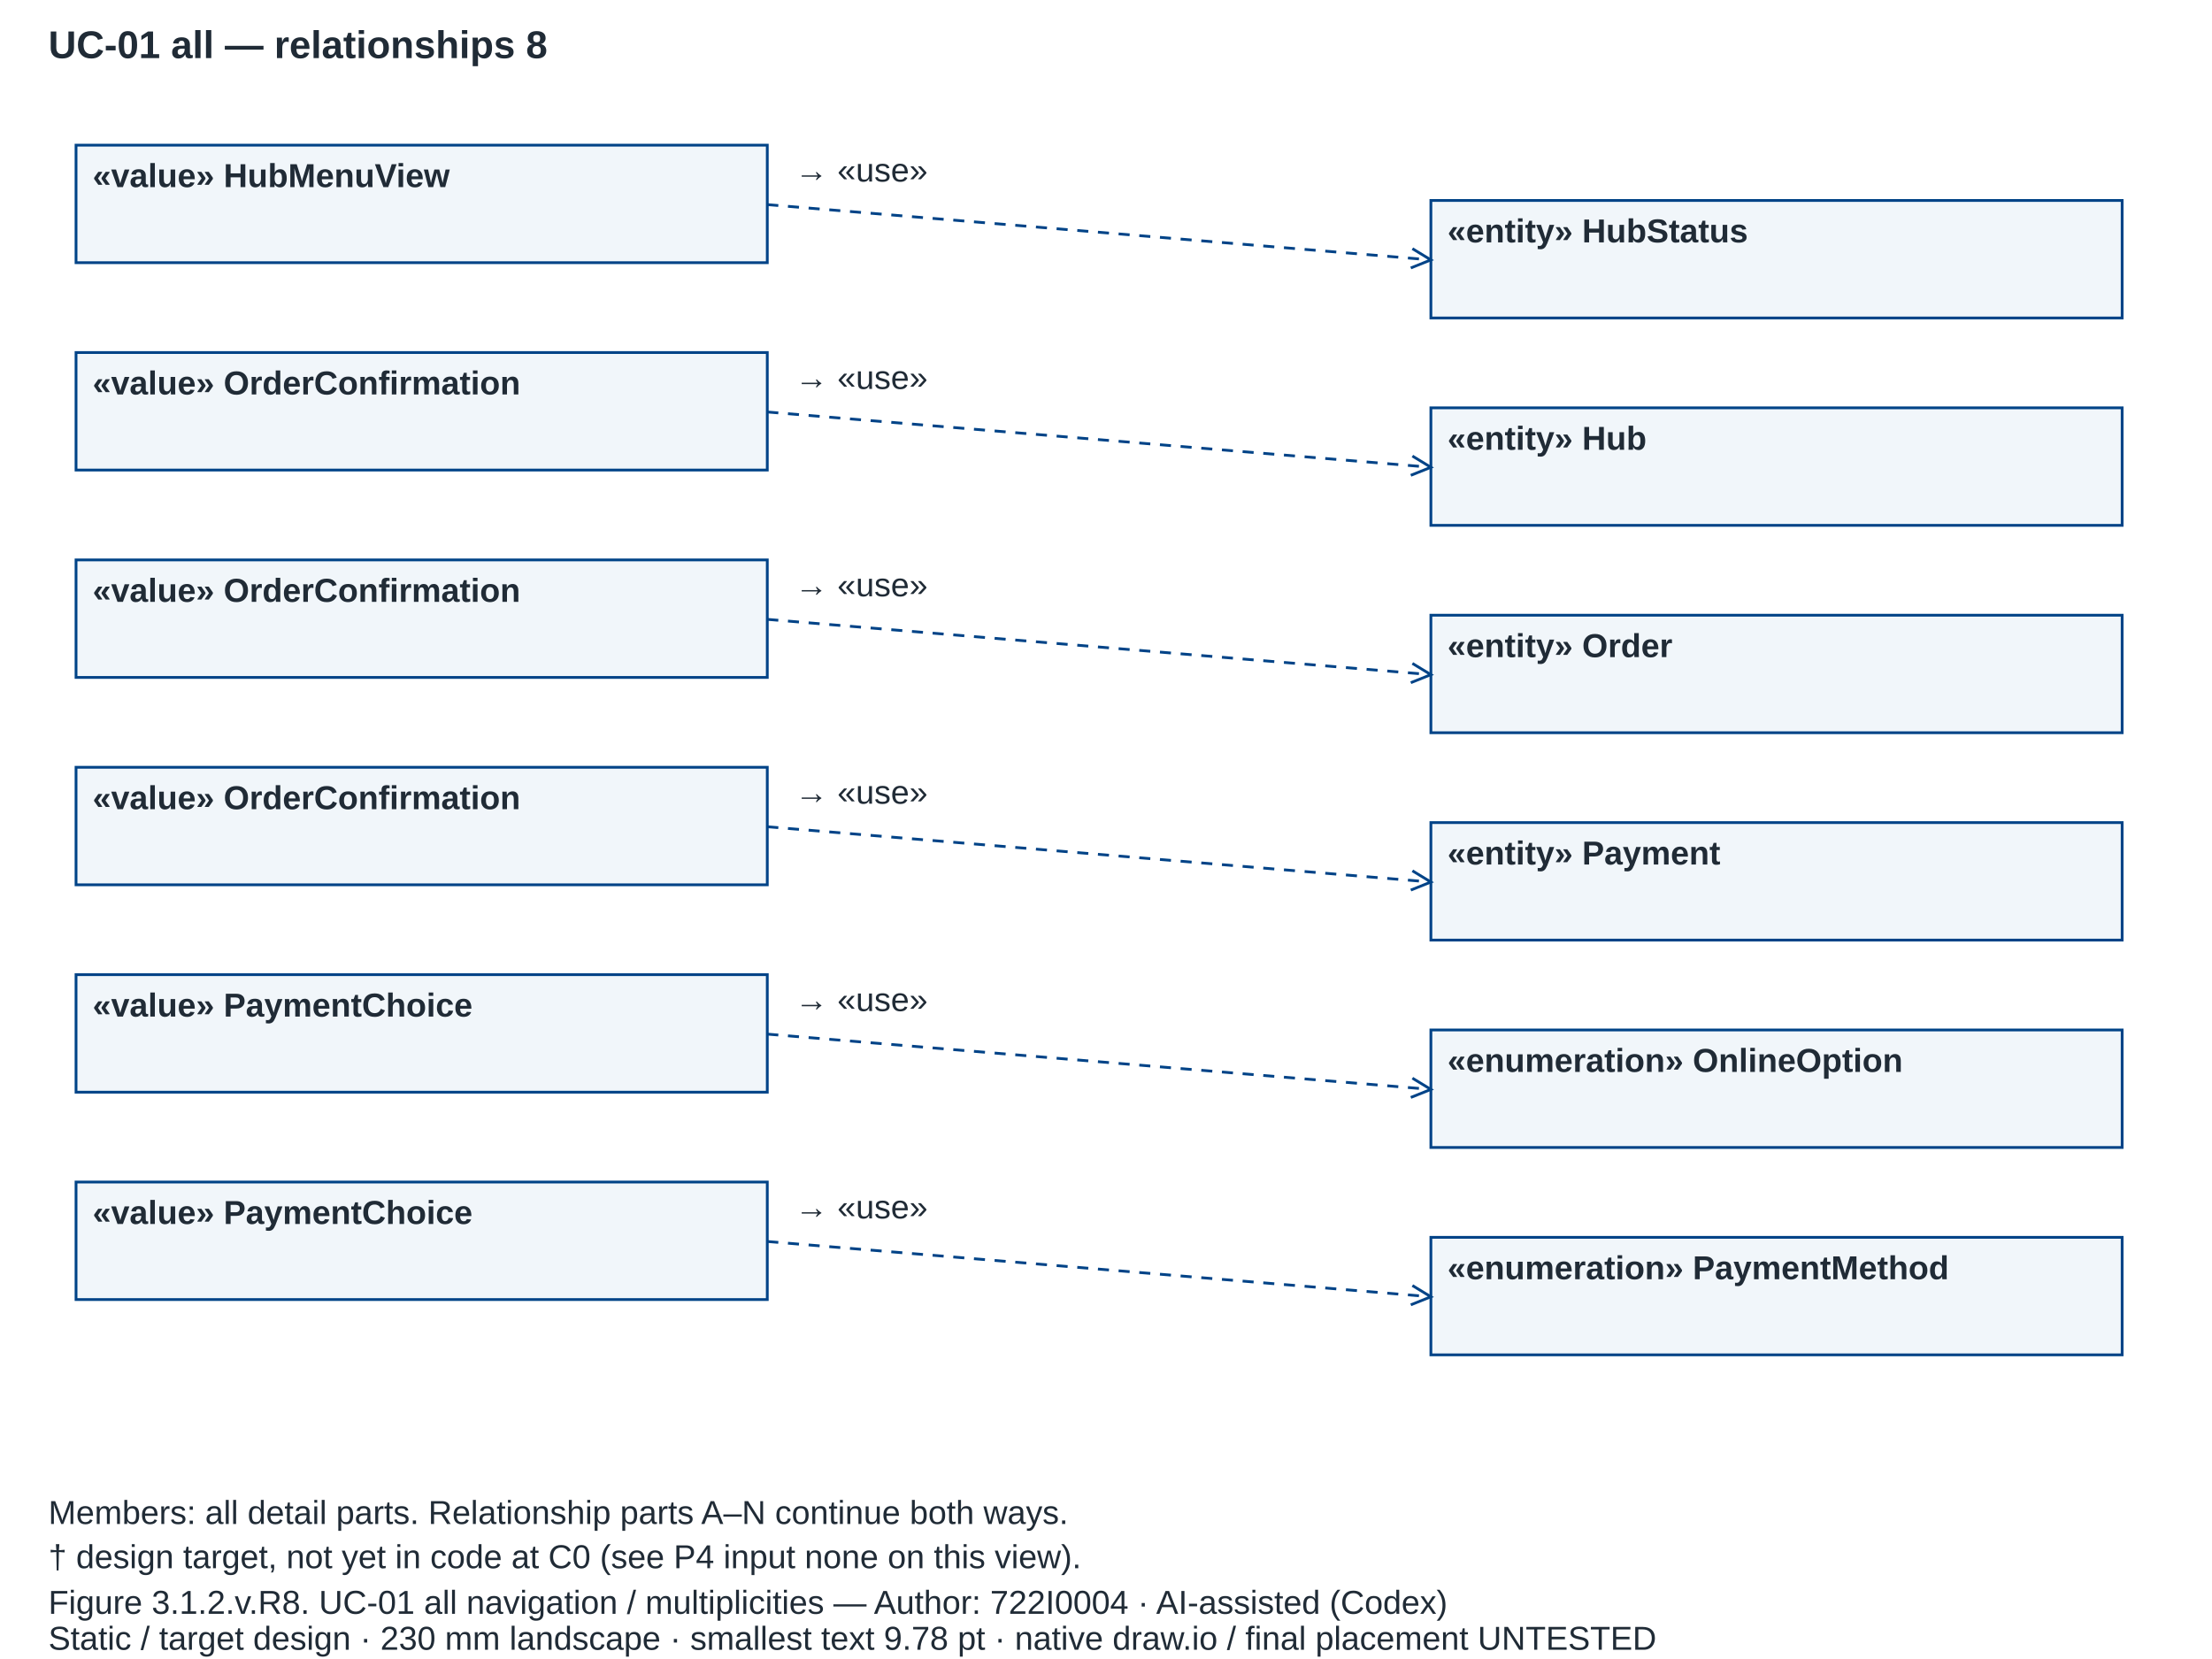
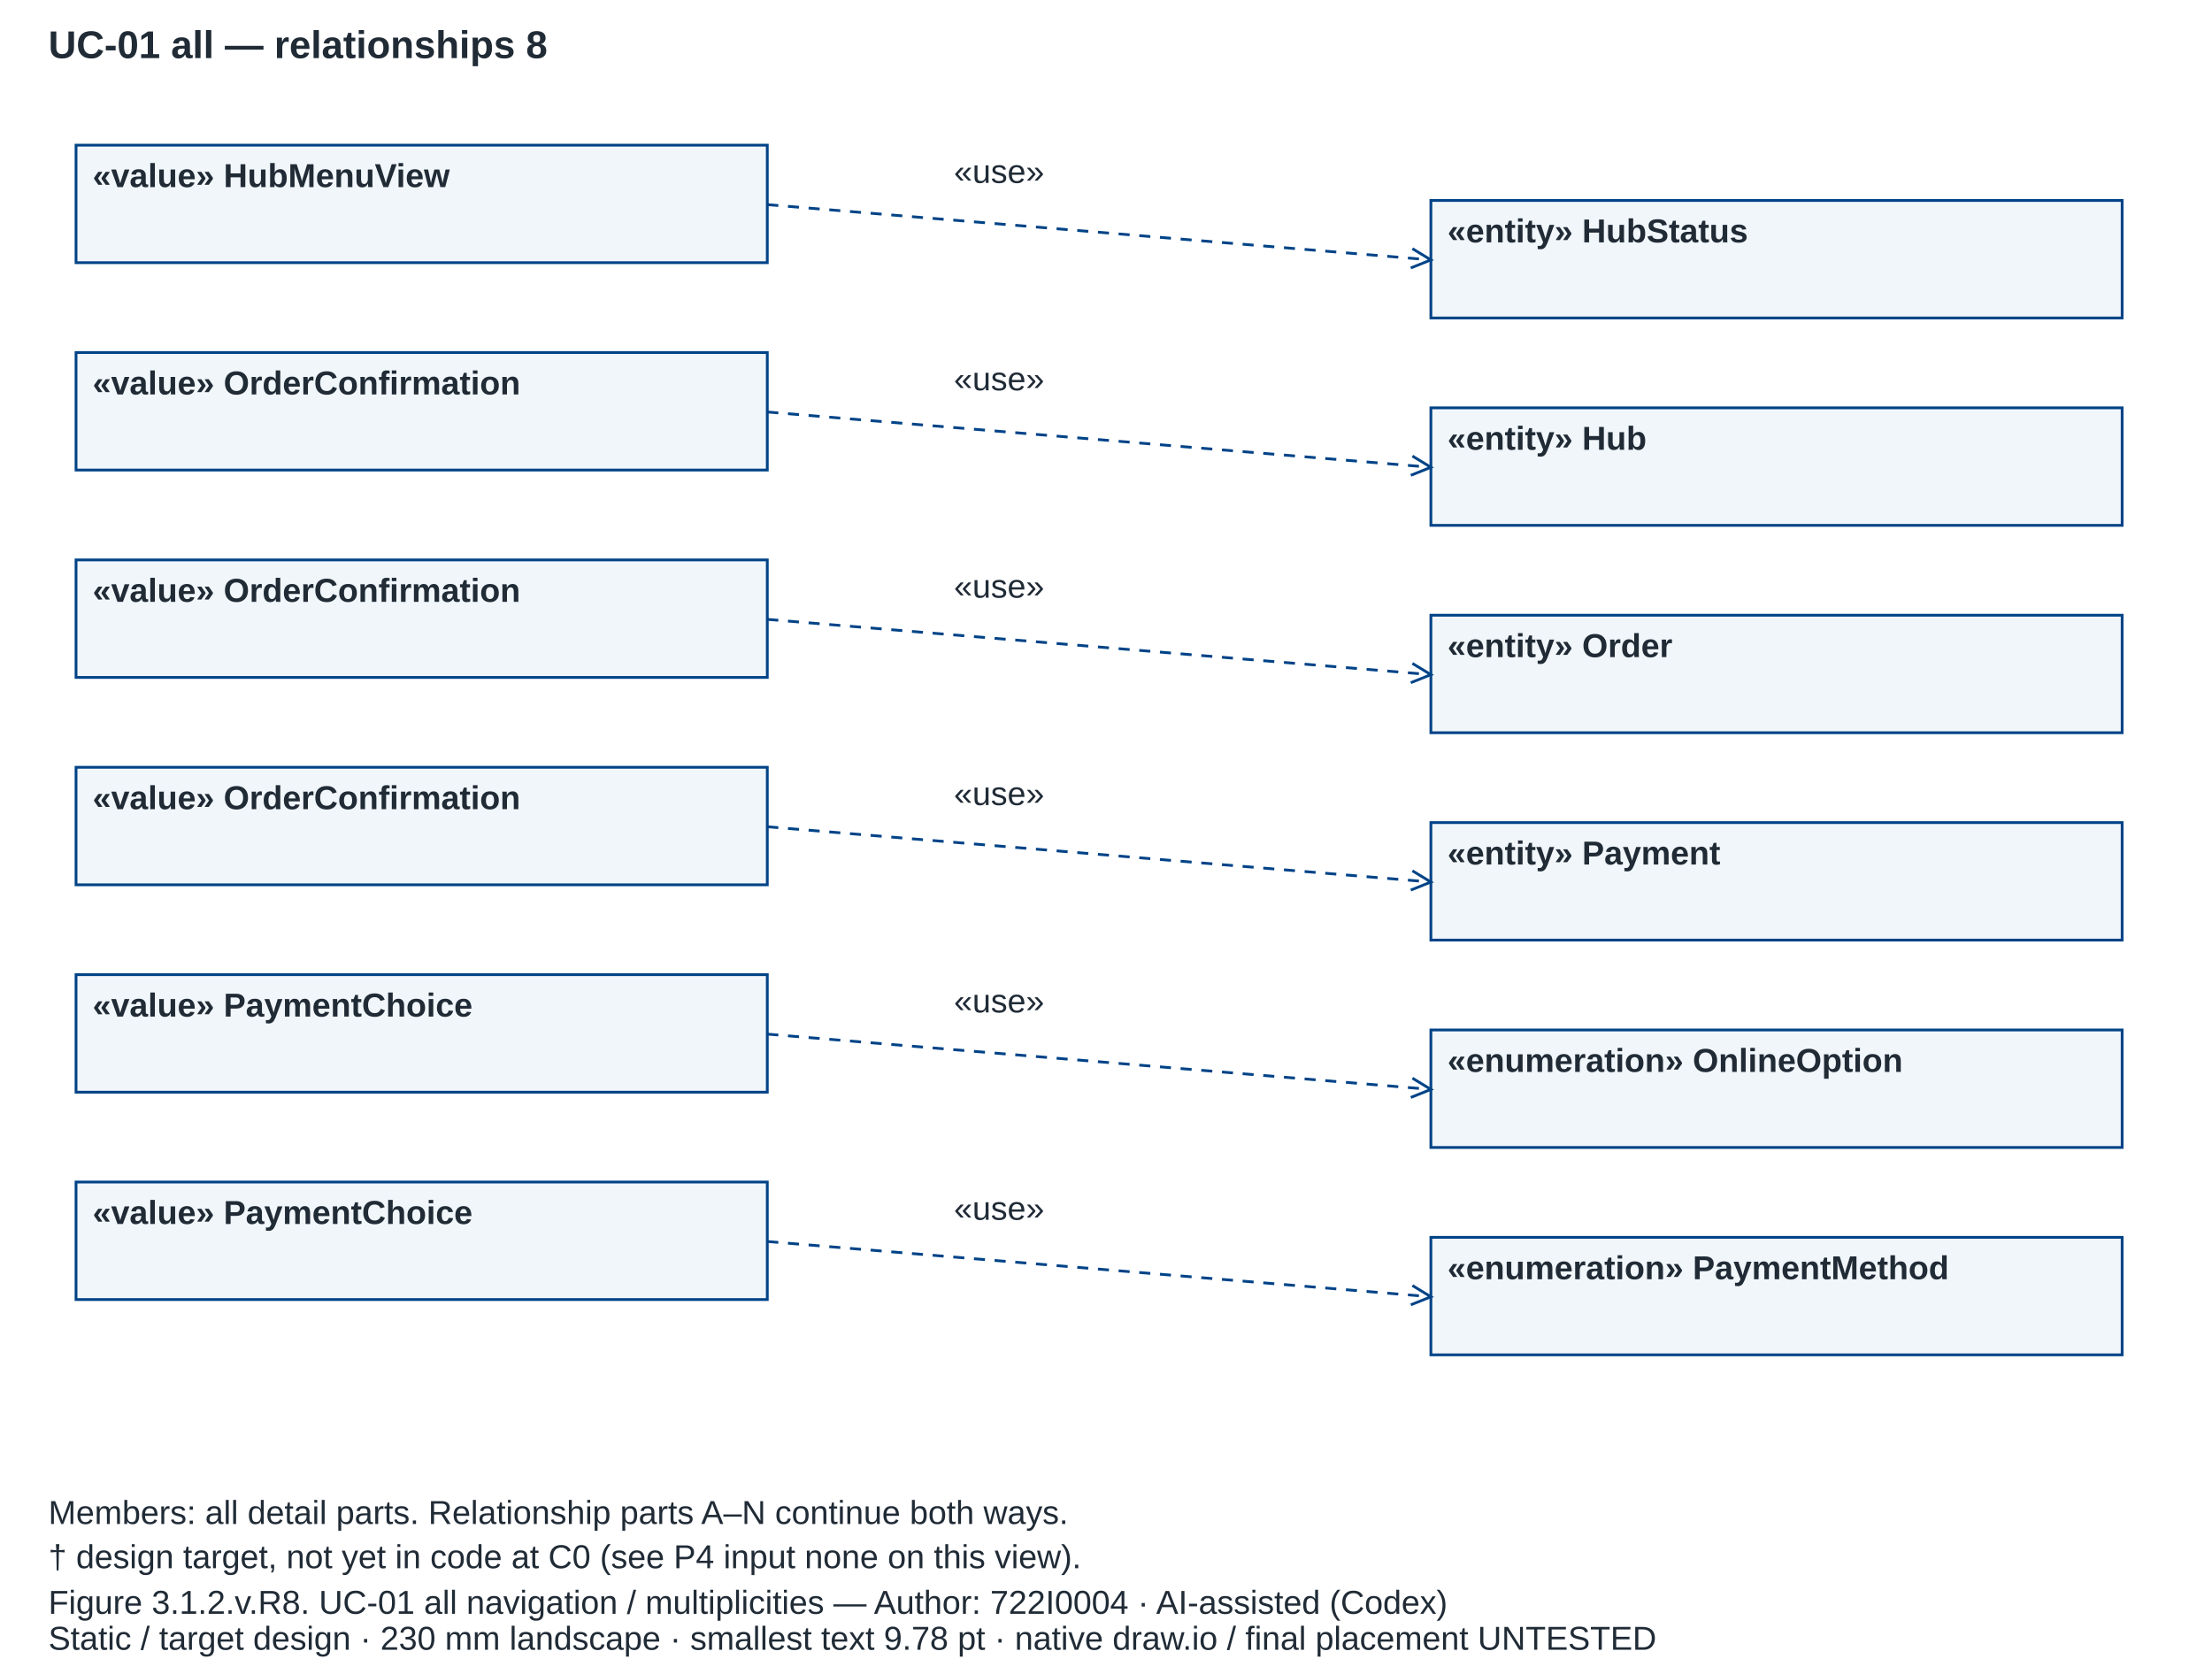
<svg xmlns="http://www.w3.org/2000/svg" width="1600" height="1200" viewBox="0 0 1600 1200">
  <rect width="100%" height="100%" fill="white" />
  <text x="35" y="42.04" font-family="Arial" font-size="28" font-weight="bold" fill="#202B36">UC-01 all — relationships 8</text>
  <rect x="55" y="105" width="500" height="85" fill="#F1F6FA" stroke="#004387" stroke-width="2" />
  <text x="67" y="135.32" font-family="Arial" font-size="24" font-weight="bold" fill="#202B36">«value» HubMenuView</text>
  <rect x="1035" y="145" width="500" height="85" fill="#F1F6FA" stroke="#004387" stroke-width="2" />
  <text x="1047" y="175.32" font-family="Arial" font-size="24" font-weight="bold" fill="#202B36">«entity» HubStatus</text>
  <rect x="55" y="255" width="500" height="85" fill="#F1F6FA" stroke="#004387" stroke-width="2" />
  <text x="67" y="285.32" font-family="Arial" font-size="24" font-weight="bold" fill="#202B36">«value» OrderConfirmation</text>
  <rect x="1035" y="295" width="500" height="85" fill="#F1F6FA" stroke="#004387" stroke-width="2" />
  <text x="1047" y="325.32" font-family="Arial" font-size="24" font-weight="bold" fill="#202B36">«entity» Hub</text>
  <rect x="55" y="405" width="500" height="85" fill="#F1F6FA" stroke="#004387" stroke-width="2" />
  <text x="67" y="435.32" font-family="Arial" font-size="24" font-weight="bold" fill="#202B36">«value» OrderConfirmation</text>
  <rect x="1035" y="445" width="500" height="85" fill="#F1F6FA" stroke="#004387" stroke-width="2" />
  <text x="1047" y="475.32" font-family="Arial" font-size="24" font-weight="bold" fill="#202B36">«entity» Order</text>
  <rect x="55" y="555" width="500" height="85" fill="#F1F6FA" stroke="#004387" stroke-width="2" />
  <text x="67" y="585.32" font-family="Arial" font-size="24" font-weight="bold" fill="#202B36">«value» OrderConfirmation</text>
  <rect x="1035" y="595" width="500" height="85" fill="#F1F6FA" stroke="#004387" stroke-width="2" />
  <text x="1047" y="625.32" font-family="Arial" font-size="24" font-weight="bold" fill="#202B36">«entity» Payment</text>
  <rect x="55" y="705" width="500" height="85" fill="#F1F6FA" stroke="#004387" stroke-width="2" />
  <text x="67" y="735.32" font-family="Arial" font-size="24" font-weight="bold" fill="#202B36">«value» PaymentChoice</text>
  <rect x="1035" y="745" width="500" height="85" fill="#F1F6FA" stroke="#004387" stroke-width="2" />
  <text x="1047" y="775.32" font-family="Arial" font-size="24" font-weight="bold" fill="#202B36">«enumeration» OnlineOption</text>
  <rect x="55" y="855" width="500" height="85" fill="#F1F6FA" stroke="#004387" stroke-width="2" />
  <text x="67" y="885.32" font-family="Arial" font-size="24" font-weight="bold" fill="#202B36">«value» PaymentChoice</text>
  <rect x="1035" y="895" width="500" height="85" fill="#F1F6FA" stroke="#004387" stroke-width="2" />
  <text x="1047" y="925.32" font-family="Arial" font-size="24" font-weight="bold" fill="#202B36">«enumeration» PaymentMethod</text>
  <polyline points="555,148 1035,188" fill="none" stroke="#004387" stroke-width="2" stroke-dasharray="8 7" />
  <polyline points="1020.467,193.813 1035,188 1021.63,179.862" fill="none" stroke="#004387" stroke-width="2" />
-   <text x="575" y="131.32" font-family="Arial" font-size="24" font-weight="normal" fill="#202B36">→ «use»</text>
+   <text x="690" y="132.32" font-family="Arial" font-size="24" font-weight="normal" fill="#202B36">«use»</text>
  <polyline points="555,298 1035,338" fill="none" stroke="#004387" stroke-width="2" stroke-dasharray="8 7" />
  <polyline points="1020.467,343.813 1035,338 1021.63,329.862" fill="none" stroke="#004387" stroke-width="2" />
-   <text x="575" y="281.32" font-family="Arial" font-size="24" font-weight="normal" fill="#202B36">→ «use»</text>
+   <text x="690" y="282.32" font-family="Arial" font-size="24" font-weight="normal" fill="#202B36">«use»</text>
  <polyline points="555,448 1035,488" fill="none" stroke="#004387" stroke-width="2" stroke-dasharray="8 7" />
  <polyline points="1020.467,493.813 1035,488 1021.63,479.862" fill="none" stroke="#004387" stroke-width="2" />
-   <text x="575" y="431.32" font-family="Arial" font-size="24" font-weight="normal" fill="#202B36">→ «use»</text>
+   <text x="690" y="432.32" font-family="Arial" font-size="24" font-weight="normal" fill="#202B36">«use»</text>
  <polyline points="555,598 1035,638" fill="none" stroke="#004387" stroke-width="2" stroke-dasharray="8 7" />
  <polyline points="1020.467,643.813 1035,638 1021.63,629.862" fill="none" stroke="#004387" stroke-width="2" />
-   <text x="575" y="581.32" font-family="Arial" font-size="24" font-weight="normal" fill="#202B36">→ «use»</text>
+   <text x="690" y="582.32" font-family="Arial" font-size="24" font-weight="normal" fill="#202B36">«use»</text>
  <polyline points="555,748 1035,788" fill="none" stroke="#004387" stroke-width="2" stroke-dasharray="8 7" />
  <polyline points="1020.467,793.813 1035,788 1021.63,779.862" fill="none" stroke="#004387" stroke-width="2" />
-   <text x="575" y="731.32" font-family="Arial" font-size="24" font-weight="normal" fill="#202B36">→ «use»</text>
+   <text x="690" y="732.32" font-family="Arial" font-size="24" font-weight="normal" fill="#202B36">«use»</text>
  <polyline points="555,898 1035,938" fill="none" stroke="#004387" stroke-width="2" stroke-dasharray="8 7" />
  <polyline points="1020.467,943.813 1035,938 1021.63,929.862" fill="none" stroke="#004387" stroke-width="2" />
-   <text x="575" y="881.32" font-family="Arial" font-size="24" font-weight="normal" fill="#202B36">→ «use»</text>
+   <text x="690" y="882.32" font-family="Arial" font-size="24" font-weight="normal" fill="#202B36">«use»</text>
  <text x="35" y="1102.32" font-family="Arial" font-size="24" font-weight="normal" fill="#202B36">Members: all detail parts. Relationship parts A–N continue both ways.</text>
  <text x="35" y="1134.32" font-family="Arial" font-size="24" font-weight="normal" fill="#202B36">† design target, not yet in code at C0 (see P4 input none on this view).</text>
  <text x="35" y="1167.32" font-family="Arial" font-size="24" font-weight="normal" fill="#202B36">Figure 3.1.2.v.R8. UC-01 all navigation / multiplicities — Author: 722I0004 · AI-assisted (Codex)</text>
  <text x="35" y="1193.32" font-family="Arial" font-size="24" font-weight="normal" fill="#202B36">Static / target design · 230 mm landscape · smallest text 9.78 pt · native draw.io / final placement UNTESTED</text>
</svg>
